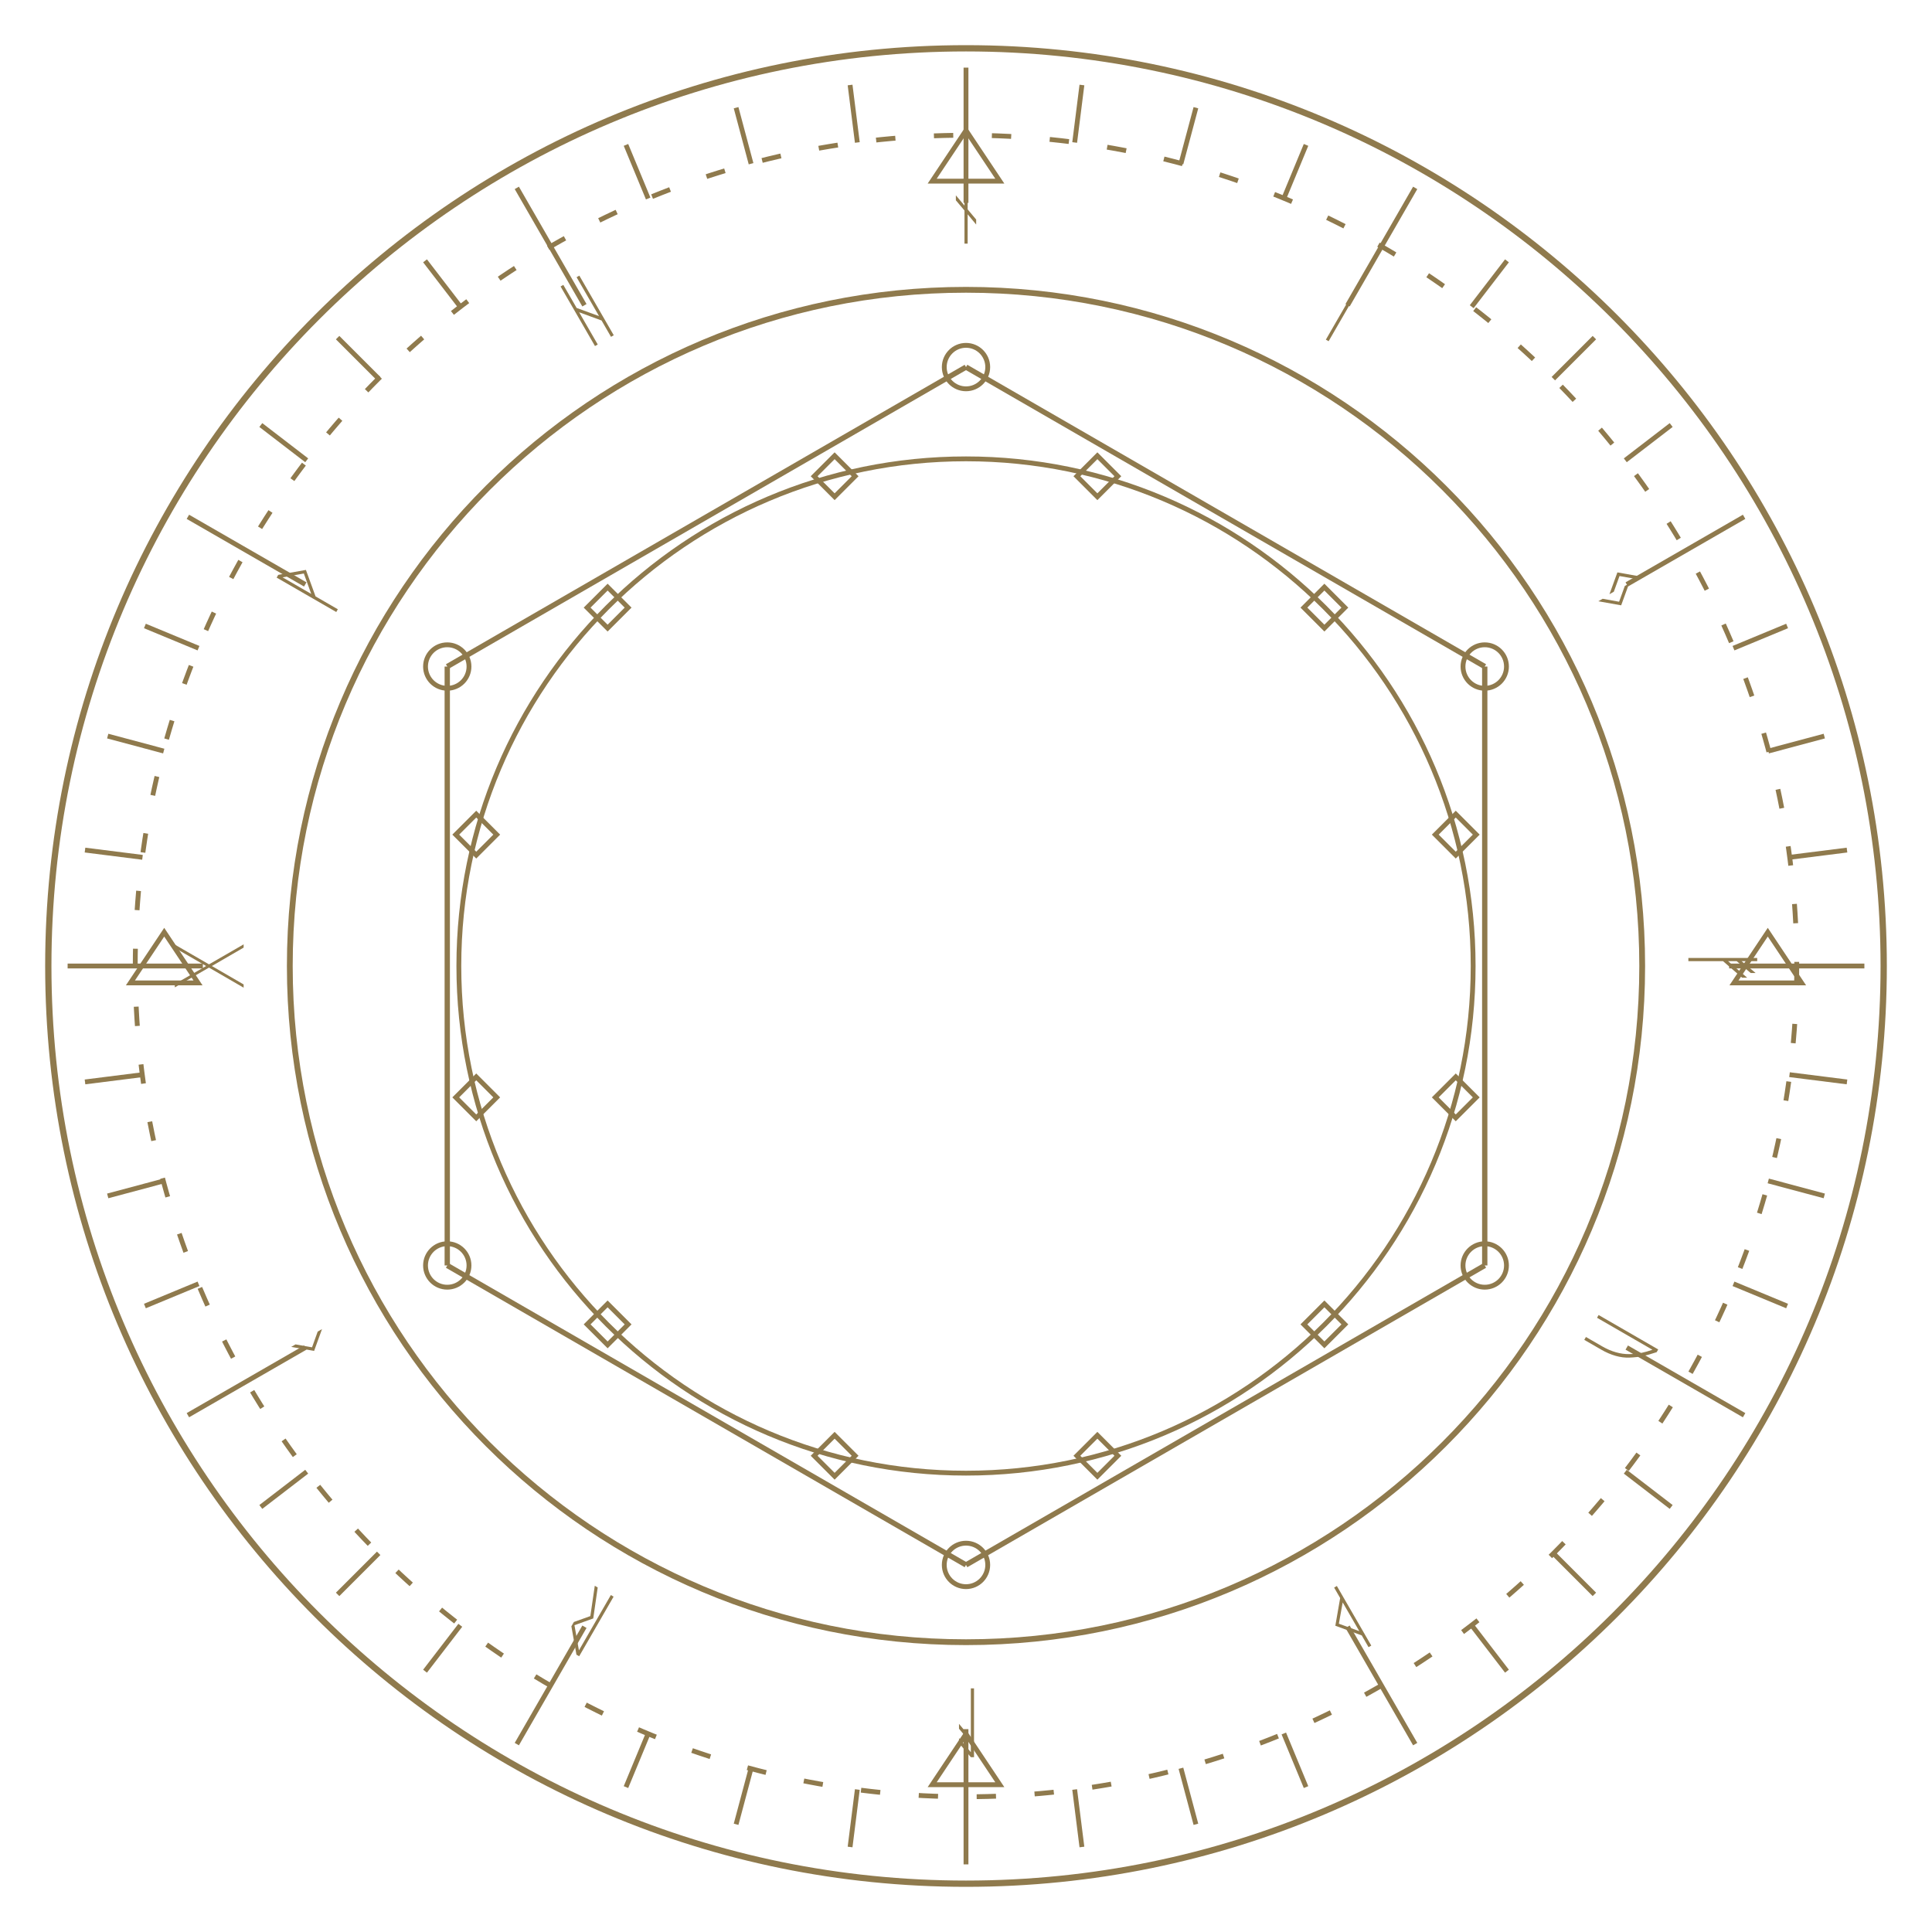
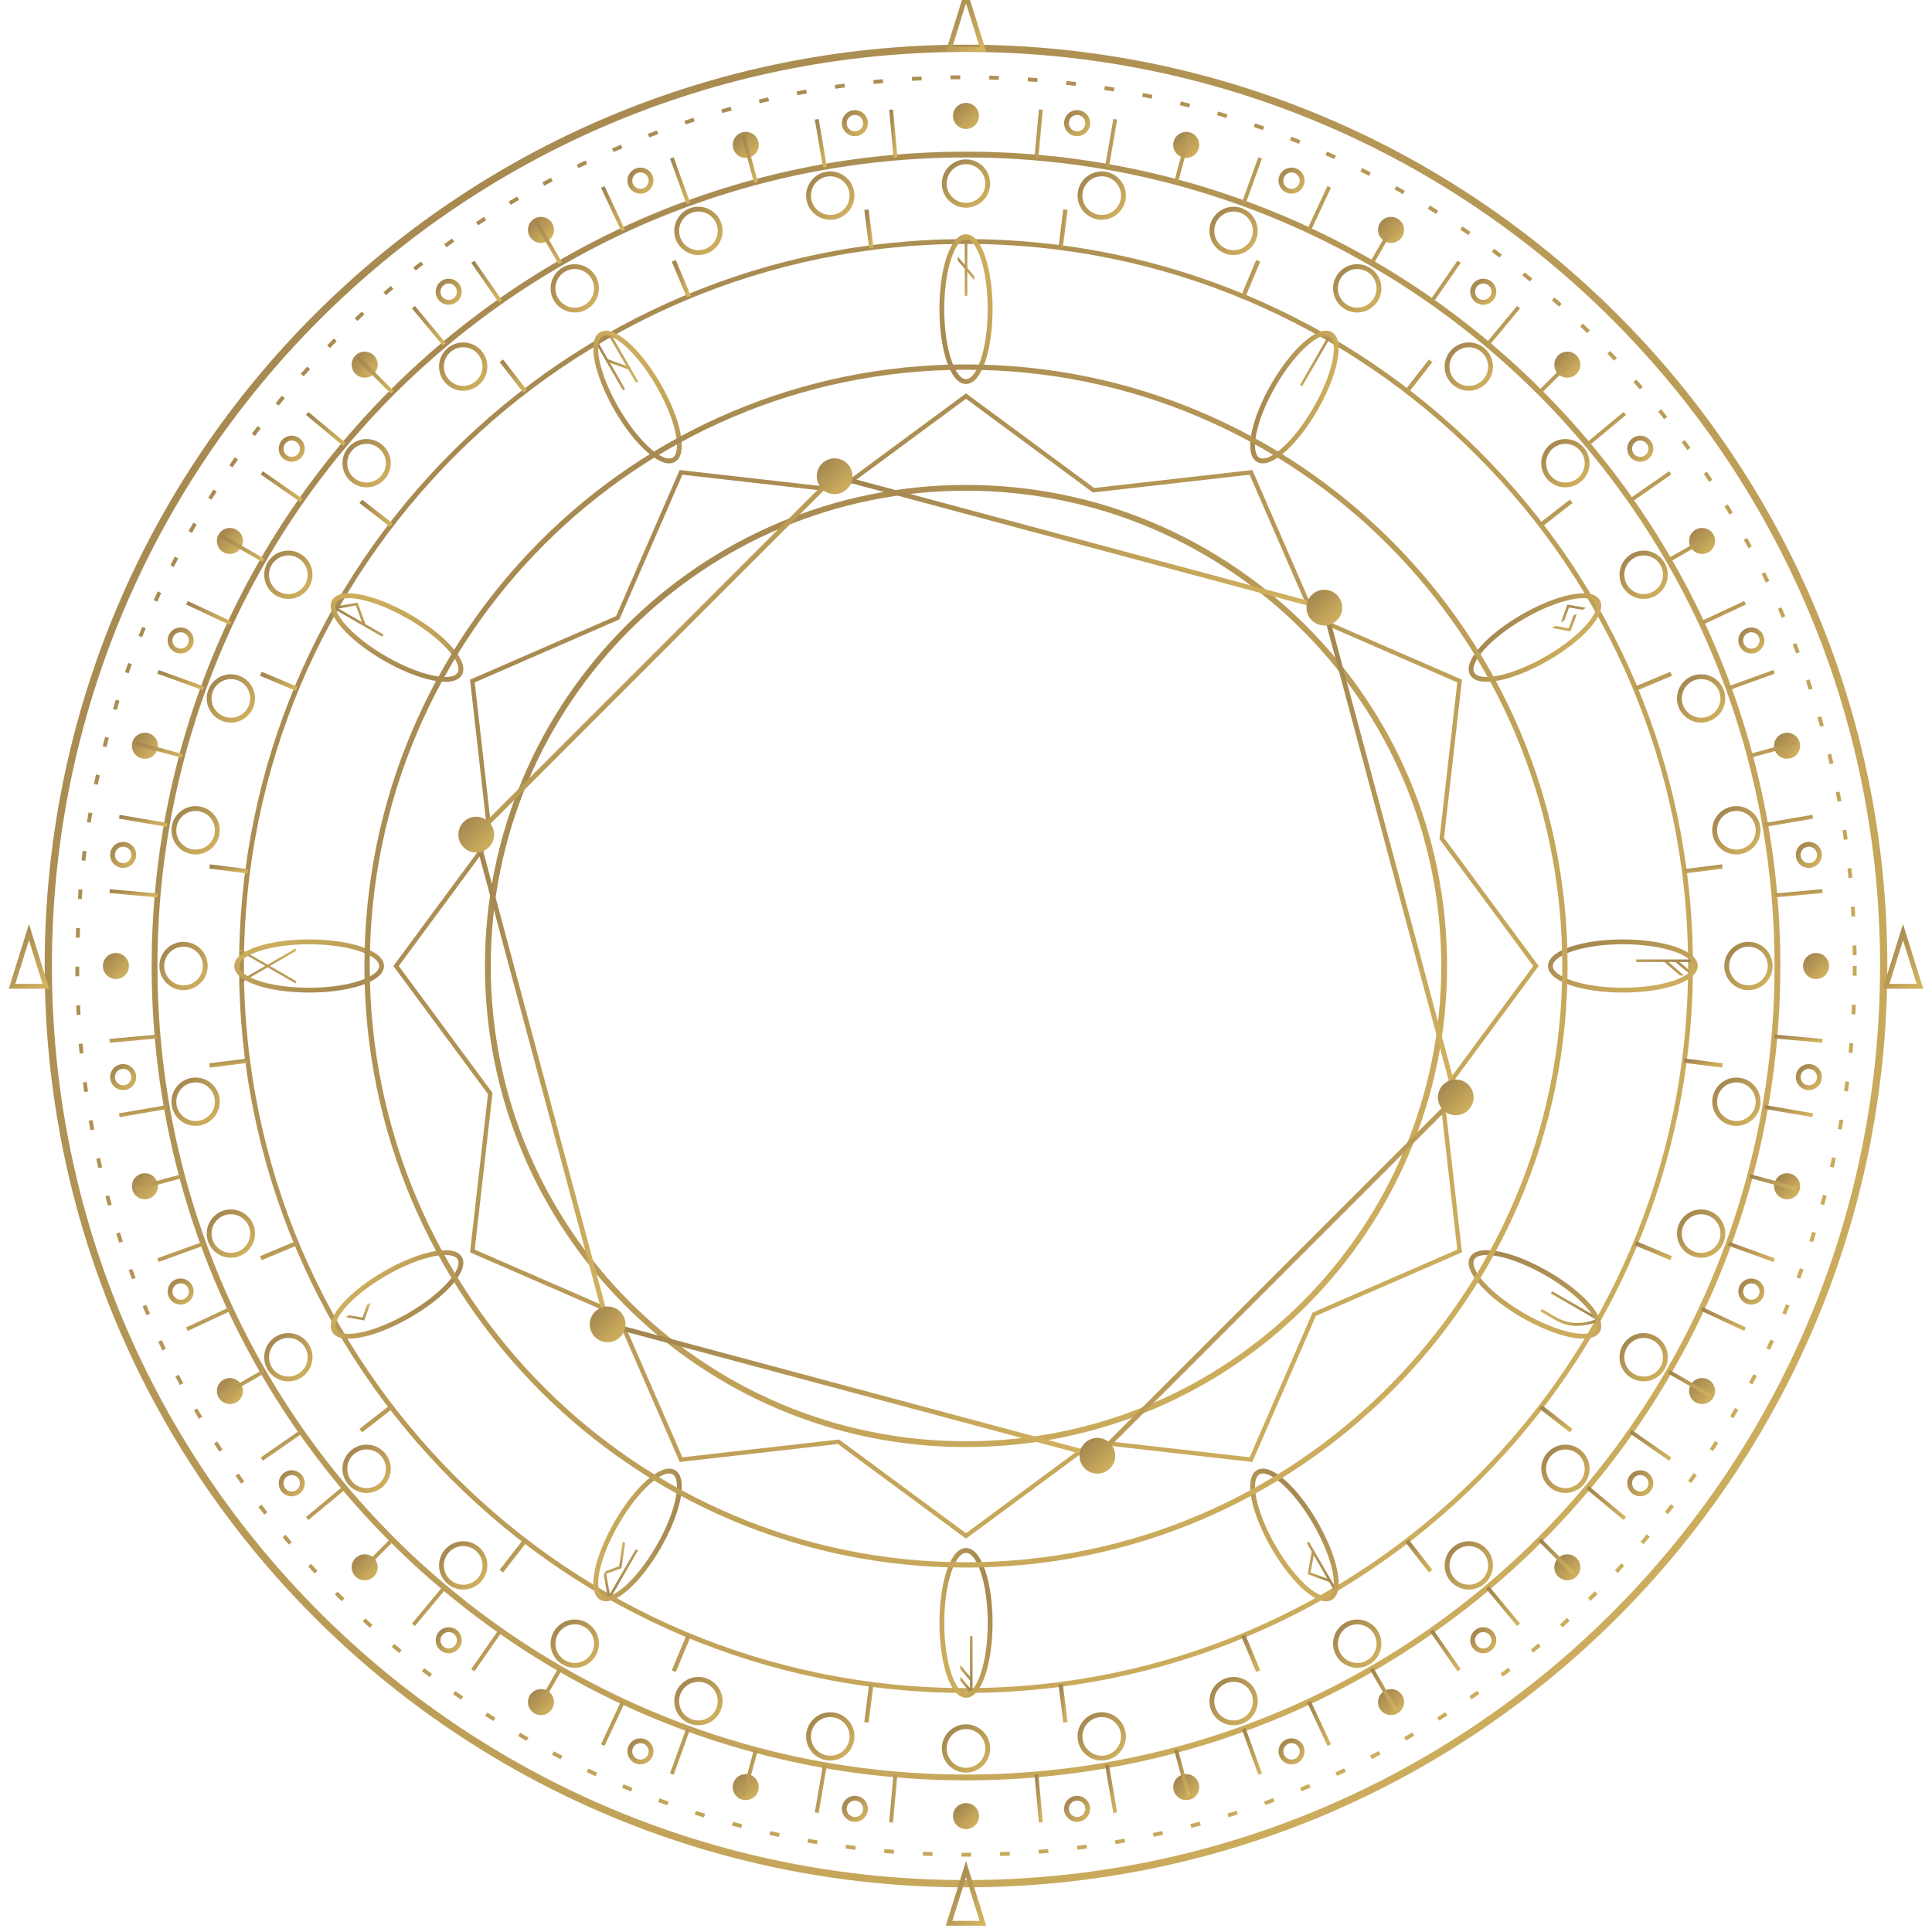
<svg xmlns="http://www.w3.org/2000/svg" viewBox="0 0 400 400" width="400" height="400">
-   <circle cx="200" cy="200" r="190" fill="none" stroke="#8f7a4d" stroke-width="1.3" />
-   <circle cx="200" cy="200" r="172" fill="none" stroke="#8f7a4d" stroke-width="1" stroke-dasharray="4 8" />
-   <line x1="358.0" y1="200.0" x2="386.0" y2="200.0" stroke="#8f7a4d" stroke-width="1" />
-   <line x1="370.5" y1="222.5" x2="382.4" y2="224.0" stroke="#8f7a4d" stroke-width="1" />
-   <line x1="366.1" y1="244.5" x2="377.7" y2="247.6" stroke="#8f7a4d" stroke-width="1" />
-   <line x1="358.9" y1="265.8" x2="370.0" y2="270.4" stroke="#8f7a4d" stroke-width="1" />
-   <line x1="336.8" y1="279.0" x2="361.1" y2="293.0" stroke="#8f7a4d" stroke-width="1" />
-   <line x1="336.5" y1="304.7" x2="346.0" y2="312.0" stroke="#8f7a4d" stroke-width="1" />
-   <line x1="321.6" y1="321.6" x2="330.1" y2="330.1" stroke="#8f7a4d" stroke-width="1" />
-   <line x1="304.7" y1="336.5" x2="312.0" y2="346.0" stroke="#8f7a4d" stroke-width="1" />
-   <line x1="279.0" y1="336.8" x2="293.0" y2="361.1" stroke="#8f7a4d" stroke-width="1" />
-   <line x1="265.8" y1="358.9" x2="270.4" y2="370.0" stroke="#8f7a4d" stroke-width="1" />
-   <line x1="244.5" y1="366.1" x2="247.6" y2="377.7" stroke="#8f7a4d" stroke-width="1" />
-   <line x1="222.5" y1="370.5" x2="224.0" y2="382.4" stroke="#8f7a4d" stroke-width="1" />
-   <line x1="200.0" y1="358.0" x2="200.0" y2="386.0" stroke="#8f7a4d" stroke-width="1" />
-   <line x1="177.5" y1="370.5" x2="176.0" y2="382.4" stroke="#8f7a4d" stroke-width="1" />
-   <line x1="155.5" y1="366.1" x2="152.4" y2="377.7" stroke="#8f7a4d" stroke-width="1" />
-   <line x1="134.2" y1="358.9" x2="129.6" y2="370.0" stroke="#8f7a4d" stroke-width="1" />
-   <line x1="121.0" y1="336.8" x2="107.0" y2="361.1" stroke="#8f7a4d" stroke-width="1" />
-   <line x1="95.3" y1="336.5" x2="88.0" y2="346.0" stroke="#8f7a4d" stroke-width="1" />
-   <line x1="78.4" y1="321.6" x2="69.9" y2="330.1" stroke="#8f7a4d" stroke-width="1" />
-   <line x1="63.5" y1="304.7" x2="54.0" y2="312.0" stroke="#8f7a4d" stroke-width="1" />
-   <line x1="63.2" y1="279.0" x2="38.9" y2="293.0" stroke="#8f7a4d" stroke-width="1" />
-   <line x1="41.1" y1="265.8" x2="30.0" y2="270.4" stroke="#8f7a4d" stroke-width="1" />
-   <line x1="33.9" y1="244.5" x2="22.3" y2="247.6" stroke="#8f7a4d" stroke-width="1" />
-   <line x1="29.5" y1="222.5" x2="17.6" y2="224.0" stroke="#8f7a4d" stroke-width="1" />
-   <line x1="42.0" y1="200.0" x2="14.0" y2="200.0" stroke="#8f7a4d" stroke-width="1" />
-   <line x1="29.5" y1="177.5" x2="17.6" y2="176.0" stroke="#8f7a4d" stroke-width="1" />
-   <line x1="33.9" y1="155.5" x2="22.3" y2="152.4" stroke="#8f7a4d" stroke-width="1" />
-   <line x1="41.1" y1="134.2" x2="30.0" y2="129.6" stroke="#8f7a4d" stroke-width="1" />
-   <line x1="63.2" y1="121.0" x2="38.9" y2="107.0" stroke="#8f7a4d" stroke-width="1" />
-   <line x1="63.5" y1="95.3" x2="54.0" y2="88.0" stroke="#8f7a4d" stroke-width="1" />
-   <line x1="78.4" y1="78.4" x2="69.9" y2="69.9" stroke="#8f7a4d" stroke-width="1" />
-   <line x1="95.3" y1="63.5" x2="88.0" y2="54.0" stroke="#8f7a4d" stroke-width="1" />
-   <line x1="121.0" y1="63.2" x2="107.0" y2="38.9" stroke="#8f7a4d" stroke-width="1" />
-   <line x1="134.2" y1="41.1" x2="129.6" y2="30.0" stroke="#8f7a4d" stroke-width="1" />
-   <line x1="155.5" y1="33.9" x2="152.4" y2="22.3" stroke="#8f7a4d" stroke-width="1" />
-   <line x1="177.5" y1="29.5" x2="176.0" y2="17.6" stroke="#8f7a4d" stroke-width="1" />
-   <line x1="200.0" y1="42.0" x2="200.0" y2="14.0" stroke="#8f7a4d" stroke-width="1" />
-   <line x1="222.5" y1="29.5" x2="224.0" y2="17.6" stroke="#8f7a4d" stroke-width="1" />
-   <line x1="244.5" y1="33.9" x2="247.6" y2="22.3" stroke="#8f7a4d" stroke-width="1" />
-   <line x1="265.8" y1="41.1" x2="270.4" y2="30.0" stroke="#8f7a4d" stroke-width="1" />
-   <line x1="279.0" y1="63.2" x2="293.0" y2="38.9" stroke="#8f7a4d" stroke-width="1" />
-   <line x1="304.7" y1="63.5" x2="312.0" y2="54.0" stroke="#8f7a4d" stroke-width="1" />
-   <line x1="321.6" y1="78.4" x2="330.1" y2="69.9" stroke="#8f7a4d" stroke-width="1" />
-   <line x1="336.5" y1="95.3" x2="346.0" y2="88.0" stroke="#8f7a4d" stroke-width="1" />
-   <line x1="336.8" y1="121.0" x2="361.1" y2="107.0" stroke="#8f7a4d" stroke-width="1" />
-   <line x1="358.9" y1="134.2" x2="370.0" y2="129.6" stroke="#8f7a4d" stroke-width="1" />
-   <line x1="366.1" y1="155.5" x2="377.7" y2="152.4" stroke="#8f7a4d" stroke-width="1" />
-   <line x1="370.5" y1="177.5" x2="382.4" y2="176.0" stroke="#8f7a4d" stroke-width="1" />
-   <text x="356.0" y="200.0" font-size="16" fill="#8f7a4d" text-anchor="middle" dominant-baseline="central" transform="rotate(90 356.0 200.0)">ᚠ</text>
-   <text x="335.1" y="278.0" font-size="16" fill="#8f7a4d" text-anchor="middle" dominant-baseline="central" transform="rotate(120 335.1 278.0)">ᚢ</text>
-   <text x="278.0" y="335.1" font-size="16" fill="#8f7a4d" text-anchor="middle" dominant-baseline="central" transform="rotate(150 278.0 335.1)">ᚦ</text>
-   <text x="200.0" y="356.0" font-size="16" fill="#8f7a4d" text-anchor="middle" dominant-baseline="central" transform="rotate(180 200.0 356.0)">ᚨ</text>
-   <text x="122.0" y="335.1" font-size="16" fill="#8f7a4d" text-anchor="middle" dominant-baseline="central" transform="rotate(210 122.0 335.1)">ᚱ</text>
-   <text x="64.9" y="278.0" font-size="16" fill="#8f7a4d" text-anchor="middle" dominant-baseline="central" transform="rotate(240 64.9 278.0)">ᚲ</text>
-   <text x="44.0" y="200.0" font-size="16" fill="#8f7a4d" text-anchor="middle" dominant-baseline="central" transform="rotate(270 44.0 200.0)">ᚷ</text>
-   <text x="64.9" y="122.0" font-size="16" fill="#8f7a4d" text-anchor="middle" dominant-baseline="central" transform="rotate(300 64.9 122.0)">ᚹ</text>
-   <text x="122.0" y="64.9" font-size="16" fill="#8f7a4d" text-anchor="middle" dominant-baseline="central" transform="rotate(330 122.0 64.9)">ᚺ</text>
-   <text x="200.0" y="44.0" font-size="16" fill="#8f7a4d" text-anchor="middle" dominant-baseline="central" transform="rotate(360 200.0 44.0)">ᚾ</text>
-   <text x="278.0" y="64.9" font-size="16" fill="#8f7a4d" text-anchor="middle" dominant-baseline="central" transform="rotate(390 278.0 64.9)">ᛁ</text>
-   <text x="335.1" y="122.0" font-size="16" fill="#8f7a4d" text-anchor="middle" dominant-baseline="central" transform="rotate(420 335.1 122.0)">ᛃ</text>
-   <circle cx="200" cy="200" r="140" fill="none" stroke="#8f7a4d" stroke-width="1.2" />
-   <line x1="200.0" y1="324.0" x2="92.6" y2="262.0" stroke="#8f7a4d" stroke-width="1.1" />
-   <line x1="92.6" y1="262.0" x2="92.6" y2="138.0" stroke="#8f7a4d" stroke-width="1.1" />
-   <line x1="92.6" y1="138.0" x2="200.0" y2="76.0" stroke="#8f7a4d" stroke-width="1.1" />
-   <line x1="200.0" y1="76.0" x2="307.4" y2="138.0" stroke="#8f7a4d" stroke-width="1.1" />
-   <line x1="307.4" y1="138.0" x2="307.4" y2="262.0" stroke="#8f7a4d" stroke-width="1.1" />
-   <line x1="307.4" y1="262.0" x2="200.0" y2="324.0" stroke="#8f7a4d" stroke-width="1.1" />
-   <circle cx="200.0" cy="324.0" r="4.5" fill="none" stroke="#8f7a4d" stroke-width="1" />
-   <circle cx="92.6" cy="262.0" r="4.5" fill="none" stroke="#8f7a4d" stroke-width="1" />
-   <circle cx="92.6" cy="138.0" r="4.5" fill="none" stroke="#8f7a4d" stroke-width="1" />
-   <circle cx="200.0" cy="76.0" r="4.5" fill="none" stroke="#8f7a4d" stroke-width="1" />
-   <circle cx="307.4" cy="138.0" r="4.5" fill="none" stroke="#8f7a4d" stroke-width="1" />
-   <circle cx="307.4" cy="262.0" r="4.5" fill="none" stroke="#8f7a4d" stroke-width="1" />
-   <circle cx="200" cy="200" r="105" fill="none" stroke="#8f7a4d" stroke-width="1" />
-   <rect x="298.4" y="224.2" width="6" height="6" transform="rotate(45 301.4 227.2)" fill="none" stroke="#8f7a4d" stroke-width="1" />
-   <rect x="271.2" y="271.2" width="6" height="6" transform="rotate(45 274.2 274.2)" fill="none" stroke="#8f7a4d" stroke-width="1" />
-   <rect x="224.2" y="298.4" width="6" height="6" transform="rotate(45 227.2 301.4)" fill="none" stroke="#8f7a4d" stroke-width="1" />
-   <rect x="169.8" y="298.4" width="6" height="6" transform="rotate(45 172.8 301.4)" fill="none" stroke="#8f7a4d" stroke-width="1" />
-   <rect x="122.8" y="271.2" width="6" height="6" transform="rotate(45 125.8 274.2)" fill="none" stroke="#8f7a4d" stroke-width="1" />
-   <rect x="95.6" y="224.2" width="6" height="6" transform="rotate(45 98.6 227.2)" fill="none" stroke="#8f7a4d" stroke-width="1" />
-   <rect x="95.6" y="169.8" width="6" height="6" transform="rotate(45 98.6 172.8)" fill="none" stroke="#8f7a4d" stroke-width="1" />
-   <rect x="122.8" y="122.8" width="6" height="6" transform="rotate(45 125.8 125.8)" fill="none" stroke="#8f7a4d" stroke-width="1" />
-   <rect x="169.8" y="95.6" width="6" height="6" transform="rotate(45 172.8 98.6)" fill="none" stroke="#8f7a4d" stroke-width="1" />
-   <rect x="224.2" y="95.6" width="6" height="6" transform="rotate(45 227.2 98.6)" fill="none" stroke="#8f7a4d" stroke-width="1" />
-   <rect x="271.2" y="122.8" width="6" height="6" transform="rotate(45 274.2 125.8)" fill="none" stroke="#8f7a4d" stroke-width="1" />
-   <rect x="298.4" y="169.8" width="6" height="6" transform="rotate(45 301.4 172.8)" fill="none" stroke="#8f7a4d" stroke-width="1" />
-   <polygon points="366.0,193.0 359.0,203.5 373.0,203.5" fill="none" stroke="#8f7a4d" stroke-width="1" />
-   <polygon points="200.0,359.0 193.0,369.5 207.0,369.5" fill="none" stroke="#8f7a4d" stroke-width="1" />
-   <polygon points="34.0,193.0 27.0,203.5 41.0,203.5" fill="none" stroke="#8f7a4d" stroke-width="1" />
-   <polygon points="200.0,27.0 193.0,37.5 207.0,37.5" fill="none" stroke="#8f7a4d" stroke-width="1" />
+   <defs>
+     <linearGradient id="gold" x1="0" y1="0" x2="1" y2="1">
+       <stop offset="0" stop-color="#a0834f" />
+       <stop offset="1" stop-color="#d4b45f" />
+     </linearGradient>
+   </defs>
+   <circle cx="200" cy="200" r="190" fill="none" stroke="url(#gold)" stroke-width="1.5" />
+   <circle cx="200" cy="200" r="184" fill="none" stroke="url(#gold)" stroke-width="0.8" stroke-dasharray="2 6" />
+   <circle cx="376.0" cy="200.0" r="2.2" fill="url(#gold)" stroke="url(#gold)" stroke-width="1" />
+   <circle cx="374.5" cy="223.0" r="2.2" fill="none" stroke="url(#gold)" stroke-width="1" />
+   <circle cx="370.0" cy="245.6" r="2.2" fill="url(#gold)" stroke="url(#gold)" stroke-width="1" />
+   <circle cx="362.6" cy="267.4" r="2.2" fill="none" stroke="url(#gold)" stroke-width="1" />
+   <circle cx="352.4" cy="288.0" r="2.2" fill="url(#gold)" stroke="url(#gold)" stroke-width="1" />
+   <circle cx="339.6" cy="307.1" r="2.2" fill="none" stroke="url(#gold)" stroke-width="1" />
+   <circle cx="324.5" cy="324.5" r="2.2" fill="url(#gold)" stroke="url(#gold)" stroke-width="1" />
+   <circle cx="307.1" cy="339.6" r="2.2" fill="none" stroke="url(#gold)" stroke-width="1" />
+   <circle cx="288.0" cy="352.4" r="2.2" fill="url(#gold)" stroke="url(#gold)" stroke-width="1" />
+   <circle cx="267.4" cy="362.6" r="2.2" fill="none" stroke="url(#gold)" stroke-width="1" />
+   <circle cx="245.6" cy="370.0" r="2.2" fill="url(#gold)" stroke="url(#gold)" stroke-width="1" />
+   <circle cx="223.0" cy="374.5" r="2.2" fill="none" stroke="url(#gold)" stroke-width="1" />
+   <circle cx="200.0" cy="376.0" r="2.2" fill="url(#gold)" stroke="url(#gold)" stroke-width="1" />
+   <circle cx="177.0" cy="374.5" r="2.2" fill="none" stroke="url(#gold)" stroke-width="1" />
+   <circle cx="154.4" cy="370.0" r="2.2" fill="url(#gold)" stroke="url(#gold)" stroke-width="1" />
+   <circle cx="132.6" cy="362.6" r="2.2" fill="none" stroke="url(#gold)" stroke-width="1" />
+   <circle cx="112.0" cy="352.4" r="2.2" fill="url(#gold)" stroke="url(#gold)" stroke-width="1" />
+   <circle cx="92.9" cy="339.6" r="2.2" fill="none" stroke="url(#gold)" stroke-width="1" />
+   <circle cx="75.5" cy="324.5" r="2.2" fill="url(#gold)" stroke="url(#gold)" stroke-width="1" />
+   <circle cx="60.4" cy="307.1" r="2.2" fill="none" stroke="url(#gold)" stroke-width="1" />
+   <circle cx="47.6" cy="288.0" r="2.2" fill="url(#gold)" stroke="url(#gold)" stroke-width="1" />
+   <circle cx="37.4" cy="267.4" r="2.2" fill="none" stroke="url(#gold)" stroke-width="1" />
+   <circle cx="30.0" cy="245.6" r="2.2" fill="url(#gold)" stroke="url(#gold)" stroke-width="1" />
+   <circle cx="25.5" cy="223.0" r="2.2" fill="none" stroke="url(#gold)" stroke-width="1" />
+   <circle cx="24.0" cy="200.0" r="2.2" fill="url(#gold)" stroke="url(#gold)" stroke-width="1" />
+   <circle cx="25.5" cy="177.0" r="2.2" fill="none" stroke="url(#gold)" stroke-width="1" />
+   <circle cx="30.0" cy="154.4" r="2.2" fill="url(#gold)" stroke="url(#gold)" stroke-width="1" />
+   <circle cx="37.4" cy="132.6" r="2.2" fill="none" stroke="url(#gold)" stroke-width="1" />
+   <circle cx="47.6" cy="112.0" r="2.2" fill="url(#gold)" stroke="url(#gold)" stroke-width="1" />
+   <circle cx="60.4" cy="92.9" r="2.2" fill="none" stroke="url(#gold)" stroke-width="1" />
+   <circle cx="75.5" cy="75.5" r="2.2" fill="url(#gold)" stroke="url(#gold)" stroke-width="1" />
+   <circle cx="92.9" cy="60.4" r="2.2" fill="none" stroke="url(#gold)" stroke-width="1" />
+   <circle cx="112.0" cy="47.6" r="2.2" fill="url(#gold)" stroke="url(#gold)" stroke-width="1" />
+   <circle cx="132.6" cy="37.4" r="2.2" fill="none" stroke="url(#gold)" stroke-width="1" />
+   <circle cx="154.4" cy="30.0" r="2.2" fill="url(#gold)" stroke="url(#gold)" stroke-width="1" />
+   <circle cx="177.0" cy="25.5" r="2.2" fill="none" stroke="url(#gold)" stroke-width="1" />
+   <circle cx="200.0" cy="24.0" r="2.2" fill="url(#gold)" stroke="url(#gold)" stroke-width="1" />
+   <circle cx="223.0" cy="25.5" r="2.2" fill="none" stroke="url(#gold)" stroke-width="1" />
+   <circle cx="245.6" cy="30.0" r="2.2" fill="url(#gold)" stroke="url(#gold)" stroke-width="1" />
+   <circle cx="267.4" cy="37.4" r="2.2" fill="none" stroke="url(#gold)" stroke-width="1" />
+   <circle cx="288.0" cy="47.6" r="2.2" fill="url(#gold)" stroke="url(#gold)" stroke-width="1" />
+   <circle cx="307.1" cy="60.4" r="2.2" fill="none" stroke="url(#gold)" stroke-width="1" />
+   <circle cx="324.5" cy="75.5" r="2.2" fill="url(#gold)" stroke="url(#gold)" stroke-width="1" />
+   <circle cx="339.6" cy="92.9" r="2.2" fill="none" stroke="url(#gold)" stroke-width="1" />
+   <circle cx="352.4" cy="112.0" r="2.2" fill="url(#gold)" stroke="url(#gold)" stroke-width="1" />
+   <circle cx="362.6" cy="132.6" r="2.2" fill="none" stroke="url(#gold)" stroke-width="1" />
+   <circle cx="370.0" cy="154.4" r="2.2" fill="url(#gold)" stroke="url(#gold)" stroke-width="1" />
+   <circle cx="374.5" cy="177.0" r="2.2" fill="none" stroke="url(#gold)" stroke-width="1" />
+   <circle cx="200" cy="200" r="168" fill="none" stroke="url(#gold)" stroke-width="1.2" />
+   <line x1="368.0" y1="200.0" x2="378.0" y2="200.0" stroke="url(#gold)" stroke-width="0.8" />
+   <line x1="367.4" y1="214.6" x2="377.3" y2="215.5" stroke="url(#gold)" stroke-width="0.8" />
+   <line x1="365.4" y1="229.2" x2="375.3" y2="230.9" stroke="url(#gold)" stroke-width="0.8" />
+   <line x1="362.3" y1="243.5" x2="371.9" y2="246.1" stroke="url(#gold)" stroke-width="0.8" />
+   <line x1="357.9" y1="257.5" x2="367.3" y2="260.9" stroke="url(#gold)" stroke-width="0.8" />
+   <line x1="352.3" y1="271.0" x2="361.3" y2="275.2" stroke="url(#gold)" stroke-width="0.8" />
+   <line x1="345.5" y1="284.0" x2="354.2" y2="289.0" stroke="url(#gold)" stroke-width="0.8" />
+   <line x1="337.6" y1="296.4" x2="345.8" y2="302.1" stroke="url(#gold)" stroke-width="0.8" />
+   <line x1="328.7" y1="308.0" x2="336.4" y2="314.4" stroke="url(#gold)" stroke-width="0.8" />
+   <line x1="318.8" y1="318.8" x2="325.9" y2="325.9" stroke="url(#gold)" stroke-width="0.8" />
+   <line x1="308.0" y1="328.7" x2="314.4" y2="336.4" stroke="url(#gold)" stroke-width="0.8" />
+   <line x1="296.4" y1="337.6" x2="302.1" y2="345.8" stroke="url(#gold)" stroke-width="0.8" />
+   <line x1="284.0" y1="345.5" x2="289.0" y2="354.2" stroke="url(#gold)" stroke-width="0.8" />
+   <line x1="271.0" y1="352.3" x2="275.2" y2="361.3" stroke="url(#gold)" stroke-width="0.8" />
+   <line x1="257.5" y1="357.9" x2="260.9" y2="367.3" stroke="url(#gold)" stroke-width="0.8" />
+   <line x1="243.5" y1="362.3" x2="246.1" y2="371.9" stroke="url(#gold)" stroke-width="0.8" />
+   <line x1="229.2" y1="365.4" x2="230.9" y2="375.3" stroke="url(#gold)" stroke-width="0.8" />
+   <line x1="214.6" y1="367.4" x2="215.5" y2="377.3" stroke="url(#gold)" stroke-width="0.8" />
+   <line x1="200.0" y1="368.0" x2="200.0" y2="378.0" stroke="url(#gold)" stroke-width="0.8" />
+   <line x1="185.4" y1="367.4" x2="184.5" y2="377.3" stroke="url(#gold)" stroke-width="0.8" />
+   <line x1="170.8" y1="365.4" x2="169.1" y2="375.3" stroke="url(#gold)" stroke-width="0.8" />
+   <line x1="156.5" y1="362.3" x2="153.9" y2="371.9" stroke="url(#gold)" stroke-width="0.8" />
+   <line x1="142.5" y1="357.9" x2="139.1" y2="367.3" stroke="url(#gold)" stroke-width="0.8" />
+   <line x1="129.0" y1="352.3" x2="124.8" y2="361.3" stroke="url(#gold)" stroke-width="0.8" />
+   <line x1="116.0" y1="345.5" x2="111.0" y2="354.2" stroke="url(#gold)" stroke-width="0.8" />
+   <line x1="103.6" y1="337.6" x2="97.9" y2="345.8" stroke="url(#gold)" stroke-width="0.8" />
+   <line x1="92.0" y1="328.7" x2="85.6" y2="336.4" stroke="url(#gold)" stroke-width="0.8" />
+   <line x1="81.2" y1="318.8" x2="74.1" y2="325.9" stroke="url(#gold)" stroke-width="0.8" />
+   <line x1="71.3" y1="308.0" x2="63.6" y2="314.4" stroke="url(#gold)" stroke-width="0.8" />
+   <line x1="62.4" y1="296.4" x2="54.2" y2="302.1" stroke="url(#gold)" stroke-width="0.8" />
+   <line x1="54.5" y1="284.0" x2="45.8" y2="289.0" stroke="url(#gold)" stroke-width="0.8" />
+   <line x1="47.7" y1="271.0" x2="38.7" y2="275.2" stroke="url(#gold)" stroke-width="0.8" />
+   <line x1="42.1" y1="257.5" x2="32.7" y2="260.9" stroke="url(#gold)" stroke-width="0.8" />
+   <line x1="37.7" y1="243.5" x2="28.1" y2="246.1" stroke="url(#gold)" stroke-width="0.8" />
+   <line x1="34.6" y1="229.2" x2="24.7" y2="230.9" stroke="url(#gold)" stroke-width="0.8" />
+   <line x1="32.6" y1="214.6" x2="22.7" y2="215.5" stroke="url(#gold)" stroke-width="0.8" />
+   <line x1="32.0" y1="200.0" x2="22.0" y2="200.0" stroke="url(#gold)" stroke-width="0.8" />
+   <line x1="32.6" y1="185.4" x2="22.7" y2="184.5" stroke="url(#gold)" stroke-width="0.8" />
+   <line x1="34.6" y1="170.8" x2="24.7" y2="169.1" stroke="url(#gold)" stroke-width="0.8" />
+   <line x1="37.7" y1="156.5" x2="28.1" y2="153.9" stroke="url(#gold)" stroke-width="0.8" />
+   <line x1="42.1" y1="142.5" x2="32.7" y2="139.1" stroke="url(#gold)" stroke-width="0.8" />
+   <line x1="47.7" y1="129.0" x2="38.7" y2="124.8" stroke="url(#gold)" stroke-width="0.8" />
+   <line x1="54.5" y1="116.0" x2="45.8" y2="111.0" stroke="url(#gold)" stroke-width="0.8" />
+   <line x1="62.4" y1="103.6" x2="54.2" y2="97.9" stroke="url(#gold)" stroke-width="0.8" />
+   <line x1="71.3" y1="92.0" x2="63.6" y2="85.6" stroke="url(#gold)" stroke-width="0.8" />
+   <line x1="81.2" y1="81.2" x2="74.1" y2="74.1" stroke="url(#gold)" stroke-width="0.8" />
+   <line x1="92.0" y1="71.3" x2="85.6" y2="63.6" stroke="url(#gold)" stroke-width="0.8" />
+   <line x1="103.6" y1="62.4" x2="97.9" y2="54.2" stroke="url(#gold)" stroke-width="0.8" />
+   <line x1="116.0" y1="54.5" x2="111.0" y2="45.8" stroke="url(#gold)" stroke-width="0.8" />
+   <line x1="129.0" y1="47.7" x2="124.8" y2="38.7" stroke="url(#gold)" stroke-width="0.8" />
+   <line x1="142.5" y1="42.1" x2="139.1" y2="32.7" stroke="url(#gold)" stroke-width="0.8" />
+   <line x1="156.5" y1="37.7" x2="153.9" y2="28.1" stroke="url(#gold)" stroke-width="0.8" />
+   <line x1="170.8" y1="34.6" x2="169.1" y2="24.7" stroke="url(#gold)" stroke-width="0.8" />
+   <line x1="185.4" y1="32.6" x2="184.5" y2="22.7" stroke="url(#gold)" stroke-width="0.8" />
+   <line x1="200.0" y1="32.0" x2="200.0" y2="22.0" stroke="url(#gold)" stroke-width="0.8" />
+   <line x1="214.6" y1="32.6" x2="215.5" y2="22.7" stroke="url(#gold)" stroke-width="0.8" />
+   <line x1="229.2" y1="34.6" x2="230.9" y2="24.7" stroke="url(#gold)" stroke-width="0.8" />
+   <line x1="243.5" y1="37.7" x2="246.1" y2="28.1" stroke="url(#gold)" stroke-width="0.8" />
+   <line x1="257.5" y1="42.1" x2="260.9" y2="32.7" stroke="url(#gold)" stroke-width="0.8" />
+   <line x1="271.0" y1="47.7" x2="275.2" y2="38.7" stroke="url(#gold)" stroke-width="0.8" />
+   <line x1="284.0" y1="54.5" x2="289.0" y2="45.8" stroke="url(#gold)" stroke-width="0.8" />
+   <line x1="296.4" y1="62.4" x2="302.1" y2="54.2" stroke="url(#gold)" stroke-width="0.8" />
+   <line x1="308.0" y1="71.3" x2="314.4" y2="63.6" stroke="url(#gold)" stroke-width="0.8" />
+   <line x1="318.8" y1="81.2" x2="325.9" y2="74.1" stroke="url(#gold)" stroke-width="0.8" />
+   <line x1="328.7" y1="92.0" x2="336.4" y2="85.6" stroke="url(#gold)" stroke-width="0.8" />
+   <line x1="337.6" y1="103.6" x2="345.8" y2="97.9" stroke="url(#gold)" stroke-width="0.8" />
+   <line x1="345.5" y1="116.0" x2="354.2" y2="111.0" stroke="url(#gold)" stroke-width="0.8" />
+   <line x1="352.3" y1="129.0" x2="361.3" y2="124.8" stroke="url(#gold)" stroke-width="0.8" />
+   <line x1="357.9" y1="142.5" x2="367.3" y2="139.1" stroke="url(#gold)" stroke-width="0.8" />
+   <line x1="362.3" y1="156.5" x2="371.9" y2="153.9" stroke="url(#gold)" stroke-width="0.8" />
+   <line x1="365.4" y1="170.8" x2="375.3" y2="169.1" stroke="url(#gold)" stroke-width="0.8" />
+   <line x1="367.4" y1="185.4" x2="377.3" y2="184.5" stroke="url(#gold)" stroke-width="0.8" />
+   <circle cx="362.0" cy="200.0" r="4.5" fill="none" stroke="url(#gold)" stroke-width="1" />
+   <circle cx="359.5" cy="228.1" r="4.5" fill="none" stroke="url(#gold)" stroke-width="1" />
+   <circle cx="352.2" cy="255.4" r="4.5" fill="none" stroke="url(#gold)" stroke-width="1" />
+   <circle cx="340.3" cy="281.0" r="4.5" fill="none" stroke="url(#gold)" stroke-width="1" />
+   <circle cx="324.1" cy="304.1" r="4.5" fill="none" stroke="url(#gold)" stroke-width="1" />
+   <circle cx="304.1" cy="324.1" r="4.5" fill="none" stroke="url(#gold)" stroke-width="1" />
+   <circle cx="281.0" cy="340.3" r="4.5" fill="none" stroke="url(#gold)" stroke-width="1" />
+   <circle cx="255.4" cy="352.2" r="4.5" fill="none" stroke="url(#gold)" stroke-width="1" />
+   <circle cx="228.1" cy="359.5" r="4.5" fill="none" stroke="url(#gold)" stroke-width="1" />
+   <circle cx="200.0" cy="362.0" r="4.5" fill="none" stroke="url(#gold)" stroke-width="1" />
+   <circle cx="171.9" cy="359.5" r="4.5" fill="none" stroke="url(#gold)" stroke-width="1" />
+   <circle cx="144.6" cy="352.2" r="4.5" fill="none" stroke="url(#gold)" stroke-width="1" />
+   <circle cx="119.0" cy="340.3" r="4.5" fill="none" stroke="url(#gold)" stroke-width="1" />
+   <circle cx="95.9" cy="324.1" r="4.5" fill="none" stroke="url(#gold)" stroke-width="1" />
+   <circle cx="75.9" cy="304.1" r="4.5" fill="none" stroke="url(#gold)" stroke-width="1" />
+   <circle cx="59.7" cy="281.0" r="4.5" fill="none" stroke="url(#gold)" stroke-width="1" />
+   <circle cx="47.8" cy="255.4" r="4.5" fill="none" stroke="url(#gold)" stroke-width="1" />
+   <circle cx="40.5" cy="228.1" r="4.5" fill="none" stroke="url(#gold)" stroke-width="1" />
+   <circle cx="38.0" cy="200.0" r="4.5" fill="none" stroke="url(#gold)" stroke-width="1" />
+   <circle cx="40.5" cy="171.9" r="4.5" fill="none" stroke="url(#gold)" stroke-width="1" />
+   <circle cx="47.8" cy="144.6" r="4.5" fill="none" stroke="url(#gold)" stroke-width="1" />
+   <circle cx="59.7" cy="119.0" r="4.5" fill="none" stroke="url(#gold)" stroke-width="1" />
+   <circle cx="75.9" cy="95.9" r="4.5" fill="none" stroke="url(#gold)" stroke-width="1" />
+   <circle cx="95.9" cy="75.9" r="4.5" fill="none" stroke="url(#gold)" stroke-width="1" />
+   <circle cx="119.0" cy="59.7" r="4.5" fill="none" stroke="url(#gold)" stroke-width="1" />
+   <circle cx="144.6" cy="47.8" r="4.5" fill="none" stroke="url(#gold)" stroke-width="1" />
+   <circle cx="171.9" cy="40.5" r="4.5" fill="none" stroke="url(#gold)" stroke-width="1" />
+   <circle cx="200.0" cy="38.0" r="4.5" fill="none" stroke="url(#gold)" stroke-width="1" />
+   <circle cx="228.1" cy="40.5" r="4.5" fill="none" stroke="url(#gold)" stroke-width="1" />
+   <circle cx="255.4" cy="47.8" r="4.5" fill="none" stroke="url(#gold)" stroke-width="1" />
+   <circle cx="281.0" cy="59.7" r="4.5" fill="none" stroke="url(#gold)" stroke-width="1" />
+   <circle cx="304.1" cy="75.9" r="4.5" fill="none" stroke="url(#gold)" stroke-width="1" />
+   <circle cx="324.1" cy="95.9" r="4.5" fill="none" stroke="url(#gold)" stroke-width="1" />
+   <circle cx="340.3" cy="119.0" r="4.5" fill="none" stroke="url(#gold)" stroke-width="1" />
+   <circle cx="352.2" cy="144.6" r="4.5" fill="none" stroke="url(#gold)" stroke-width="1" />
+   <circle cx="359.5" cy="171.9" r="4.5" fill="none" stroke="url(#gold)" stroke-width="1" />
+   <circle cx="200" cy="200" r="150" fill="none" stroke="url(#gold)" stroke-width="1" />
+   <line x1="348.7" y1="219.6" x2="356.6" y2="220.6" stroke="url(#gold)" stroke-width="0.9" />
+   <line x1="338.6" y1="257.4" x2="346.0" y2="260.5" stroke="url(#gold)" stroke-width="0.9" />
+   <line x1="319.0" y1="291.3" x2="325.3" y2="296.2" stroke="url(#gold)" stroke-width="0.9" />
+   <line x1="291.3" y1="319.0" x2="296.2" y2="325.3" stroke="url(#gold)" stroke-width="0.9" />
+   <line x1="257.4" y1="338.6" x2="260.5" y2="346.0" stroke="url(#gold)" stroke-width="0.9" />
+   <line x1="219.6" y1="348.7" x2="220.6" y2="356.6" stroke="url(#gold)" stroke-width="0.9" />
+   <line x1="180.4" y1="348.7" x2="179.4" y2="356.6" stroke="url(#gold)" stroke-width="0.9" />
+   <line x1="142.6" y1="338.6" x2="139.5" y2="346.0" stroke="url(#gold)" stroke-width="0.9" />
+   <line x1="108.7" y1="319.0" x2="103.8" y2="325.3" stroke="url(#gold)" stroke-width="0.9" />
+   <line x1="81.0" y1="291.3" x2="74.7" y2="296.2" stroke="url(#gold)" stroke-width="0.9" />
+   <line x1="61.4" y1="257.4" x2="54.0" y2="260.5" stroke="url(#gold)" stroke-width="0.9" />
+   <line x1="51.3" y1="219.6" x2="43.4" y2="220.6" stroke="url(#gold)" stroke-width="0.9" />
+   <line x1="51.3" y1="180.4" x2="43.4" y2="179.4" stroke="url(#gold)" stroke-width="0.9" />
+   <line x1="61.4" y1="142.6" x2="54.0" y2="139.5" stroke="url(#gold)" stroke-width="0.9" />
+   <line x1="81.0" y1="108.7" x2="74.7" y2="103.8" stroke="url(#gold)" stroke-width="0.9" />
+   <line x1="108.7" y1="81.0" x2="103.8" y2="74.7" stroke="url(#gold)" stroke-width="0.9" />
+   <line x1="142.6" y1="61.4" x2="139.5" y2="54.0" stroke="url(#gold)" stroke-width="0.9" />
+   <line x1="180.4" y1="51.3" x2="179.4" y2="43.4" stroke="url(#gold)" stroke-width="0.9" />
+   <line x1="219.6" y1="51.3" x2="220.6" y2="43.4" stroke="url(#gold)" stroke-width="0.9" />
+   <line x1="257.4" y1="61.4" x2="260.5" y2="54.0" stroke="url(#gold)" stroke-width="0.9" />
+   <line x1="291.3" y1="81.0" x2="296.2" y2="74.7" stroke="url(#gold)" stroke-width="0.9" />
+   <line x1="319.0" y1="108.7" x2="325.3" y2="103.8" stroke="url(#gold)" stroke-width="0.9" />
+   <line x1="338.6" y1="142.6" x2="346.0" y2="139.5" stroke="url(#gold)" stroke-width="0.9" />
+   <line x1="348.7" y1="180.4" x2="356.6" y2="179.4" stroke="url(#gold)" stroke-width="0.9" />
+   <text x="344.0" y="200.0" font-size="13" fill="url(#gold)" text-anchor="middle" dominant-baseline="central" transform="rotate(90 344.0 200.0)">ᚠ</text>
+   <text x="324.7" y="272.0" font-size="13" fill="url(#gold)" text-anchor="middle" dominant-baseline="central" transform="rotate(120 324.7 272.0)">ᚢ</text>
+   <text x="272.0" y="324.7" font-size="13" fill="url(#gold)" text-anchor="middle" dominant-baseline="central" transform="rotate(150 272.0 324.7)">ᚦ</text>
+   <text x="200.0" y="344.0" font-size="13" fill="url(#gold)" text-anchor="middle" dominant-baseline="central" transform="rotate(180 200.0 344.0)">ᚨ</text>
+   <text x="128.0" y="324.7" font-size="13" fill="url(#gold)" text-anchor="middle" dominant-baseline="central" transform="rotate(210 128.0 324.7)">ᚱ</text>
+   <text x="75.3" y="272.0" font-size="13" fill="url(#gold)" text-anchor="middle" dominant-baseline="central" transform="rotate(240 75.3 272.0)">ᚲ</text>
+   <text x="56.0" y="200.0" font-size="13" fill="url(#gold)" text-anchor="middle" dominant-baseline="central" transform="rotate(270 56.0 200.0)">ᚷ</text>
+   <text x="75.3" y="128.0" font-size="13" fill="url(#gold)" text-anchor="middle" dominant-baseline="central" transform="rotate(300 75.3 128.0)">ᚹ</text>
+   <text x="128.0" y="75.3" font-size="13" fill="url(#gold)" text-anchor="middle" dominant-baseline="central" transform="rotate(330 128.0 75.3)">ᚺ</text>
+   <text x="200.0" y="56.0" font-size="13" fill="url(#gold)" text-anchor="middle" dominant-baseline="central" transform="rotate(360 200.0 56.0)">ᚾ</text>
+   <text x="272.0" y="75.3" font-size="13" fill="url(#gold)" text-anchor="middle" dominant-baseline="central" transform="rotate(390 272.0 75.3)">ᛁ</text>
+   <text x="324.7" y="128.0" font-size="13" fill="url(#gold)" text-anchor="middle" dominant-baseline="central" transform="rotate(420 324.7 128.0)">ᛃ</text>
+   <ellipse cx="336.0" cy="200.0" rx="15" ry="5" fill="none" stroke="url(#gold)" stroke-width="1" transform="rotate(0.0 336.0 200.0)" />
+   <ellipse cx="317.8" cy="268.0" rx="15" ry="5" fill="none" stroke="url(#gold)" stroke-width="1" transform="rotate(30.0 317.8 268.0)" />
+   <ellipse cx="268.0" cy="317.8" rx="15" ry="5" fill="none" stroke="url(#gold)" stroke-width="1" transform="rotate(60.0 268.0 317.8)" />
+   <ellipse cx="200.0" cy="336.0" rx="15" ry="5" fill="none" stroke="url(#gold)" stroke-width="1" transform="rotate(90.0 200.0 336.0)" />
+   <ellipse cx="132.0" cy="317.8" rx="15" ry="5" fill="none" stroke="url(#gold)" stroke-width="1" transform="rotate(120.0 132.0 317.8)" />
+   <ellipse cx="82.2" cy="268.0" rx="15" ry="5" fill="none" stroke="url(#gold)" stroke-width="1" transform="rotate(150.0 82.2 268.0)" />
+   <ellipse cx="64.0" cy="200.0" rx="15" ry="5" fill="none" stroke="url(#gold)" stroke-width="1" transform="rotate(180.0 64.0 200.0)" />
+   <ellipse cx="82.2" cy="132.0" rx="15" ry="5" fill="none" stroke="url(#gold)" stroke-width="1" transform="rotate(210.0 82.2 132.0)" />
+   <ellipse cx="132.0" cy="82.2" rx="15" ry="5" fill="none" stroke="url(#gold)" stroke-width="1" transform="rotate(240.0 132.0 82.2)" />
+   <ellipse cx="200.0" cy="64.0" rx="15" ry="5" fill="none" stroke="url(#gold)" stroke-width="1" transform="rotate(270.0 200.0 64.0)" />
+   <ellipse cx="268.0" cy="82.2" rx="15" ry="5" fill="none" stroke="url(#gold)" stroke-width="1" transform="rotate(300.0 268.0 82.2)" />
+   <ellipse cx="317.8" cy="132.0" rx="15" ry="5" fill="none" stroke="url(#gold)" stroke-width="1" transform="rotate(330.0 317.8 132.0)" />
+   <circle cx="200" cy="200" r="124" fill="none" stroke="url(#gold)" stroke-width="1.1" />
+   <polygon points="318.0,200.0 298.5,226.4 302.2,259.0 272.1,272.1 259.0,302.2 226.4,298.5 200.0,318.0 173.6,298.5 141.0,302.2 127.9,272.1 97.8,259.0 101.5,226.4 82.0,200.0 101.5,173.6 97.8,141.0 127.9,127.9 141.0,97.8 173.6,101.5 200.0,82.0 226.4,101.5 259.0,97.8 272.1,127.9 302.2,141.0 298.5,173.6" fill="none" stroke="url(#gold)" stroke-width="0.9" />
+   <circle cx="200" cy="200" r="99" fill="none" stroke="url(#gold)" stroke-width="1.2" />
+   <line x1="301.4" y1="227.2" x2="227.2" y2="301.4" stroke="url(#gold)" stroke-width="1" />
+   <line x1="227.2" y1="301.4" x2="125.8" y2="274.2" stroke="url(#gold)" stroke-width="1" />
+   <line x1="125.8" y1="274.2" x2="98.6" y2="172.8" stroke="url(#gold)" stroke-width="1" />
+   <line x1="98.6" y1="172.8" x2="172.8" y2="98.6" stroke="url(#gold)" stroke-width="1" />
+   <line x1="172.8" y1="98.6" x2="274.2" y2="125.8" stroke="url(#gold)" stroke-width="1" />
+   <line x1="274.2" y1="125.8" x2="301.4" y2="227.2" stroke="url(#gold)" stroke-width="1" />
+   <circle cx="301.4" cy="227.2" r="3.2" fill="url(#gold)" stroke="url(#gold)" stroke-width="1" />
+   <circle cx="227.2" cy="301.4" r="3.2" fill="url(#gold)" stroke="url(#gold)" stroke-width="1" />
+   <circle cx="125.8" cy="274.2" r="3.2" fill="url(#gold)" stroke="url(#gold)" stroke-width="1" />
+   <circle cx="98.6" cy="172.8" r="3.2" fill="url(#gold)" stroke="url(#gold)" stroke-width="1" />
+   <circle cx="172.8" cy="98.6" r="3.2" fill="url(#gold)" stroke="url(#gold)" stroke-width="1" />
+   <circle cx="274.2" cy="125.8" r="3.2" fill="url(#gold)" stroke="url(#gold)" stroke-width="1" />
+   <polygon points="394.0,193.0 390.5,204.2 397.5,204.2" fill="none" stroke="url(#gold)" stroke-width="1" />
+   <polygon points="200.0,387.0 196.5,398.2 203.5,398.2" fill="none" stroke="url(#gold)" stroke-width="1" />
+   <polygon points="6.0,193.0 2.5,204.2 9.5,204.2" fill="none" stroke="url(#gold)" stroke-width="1" />
+   <polygon points="200.0,-1.0 196.5,10.2 203.5,10.2" fill="none" stroke="url(#gold)" stroke-width="1" />
</svg>
